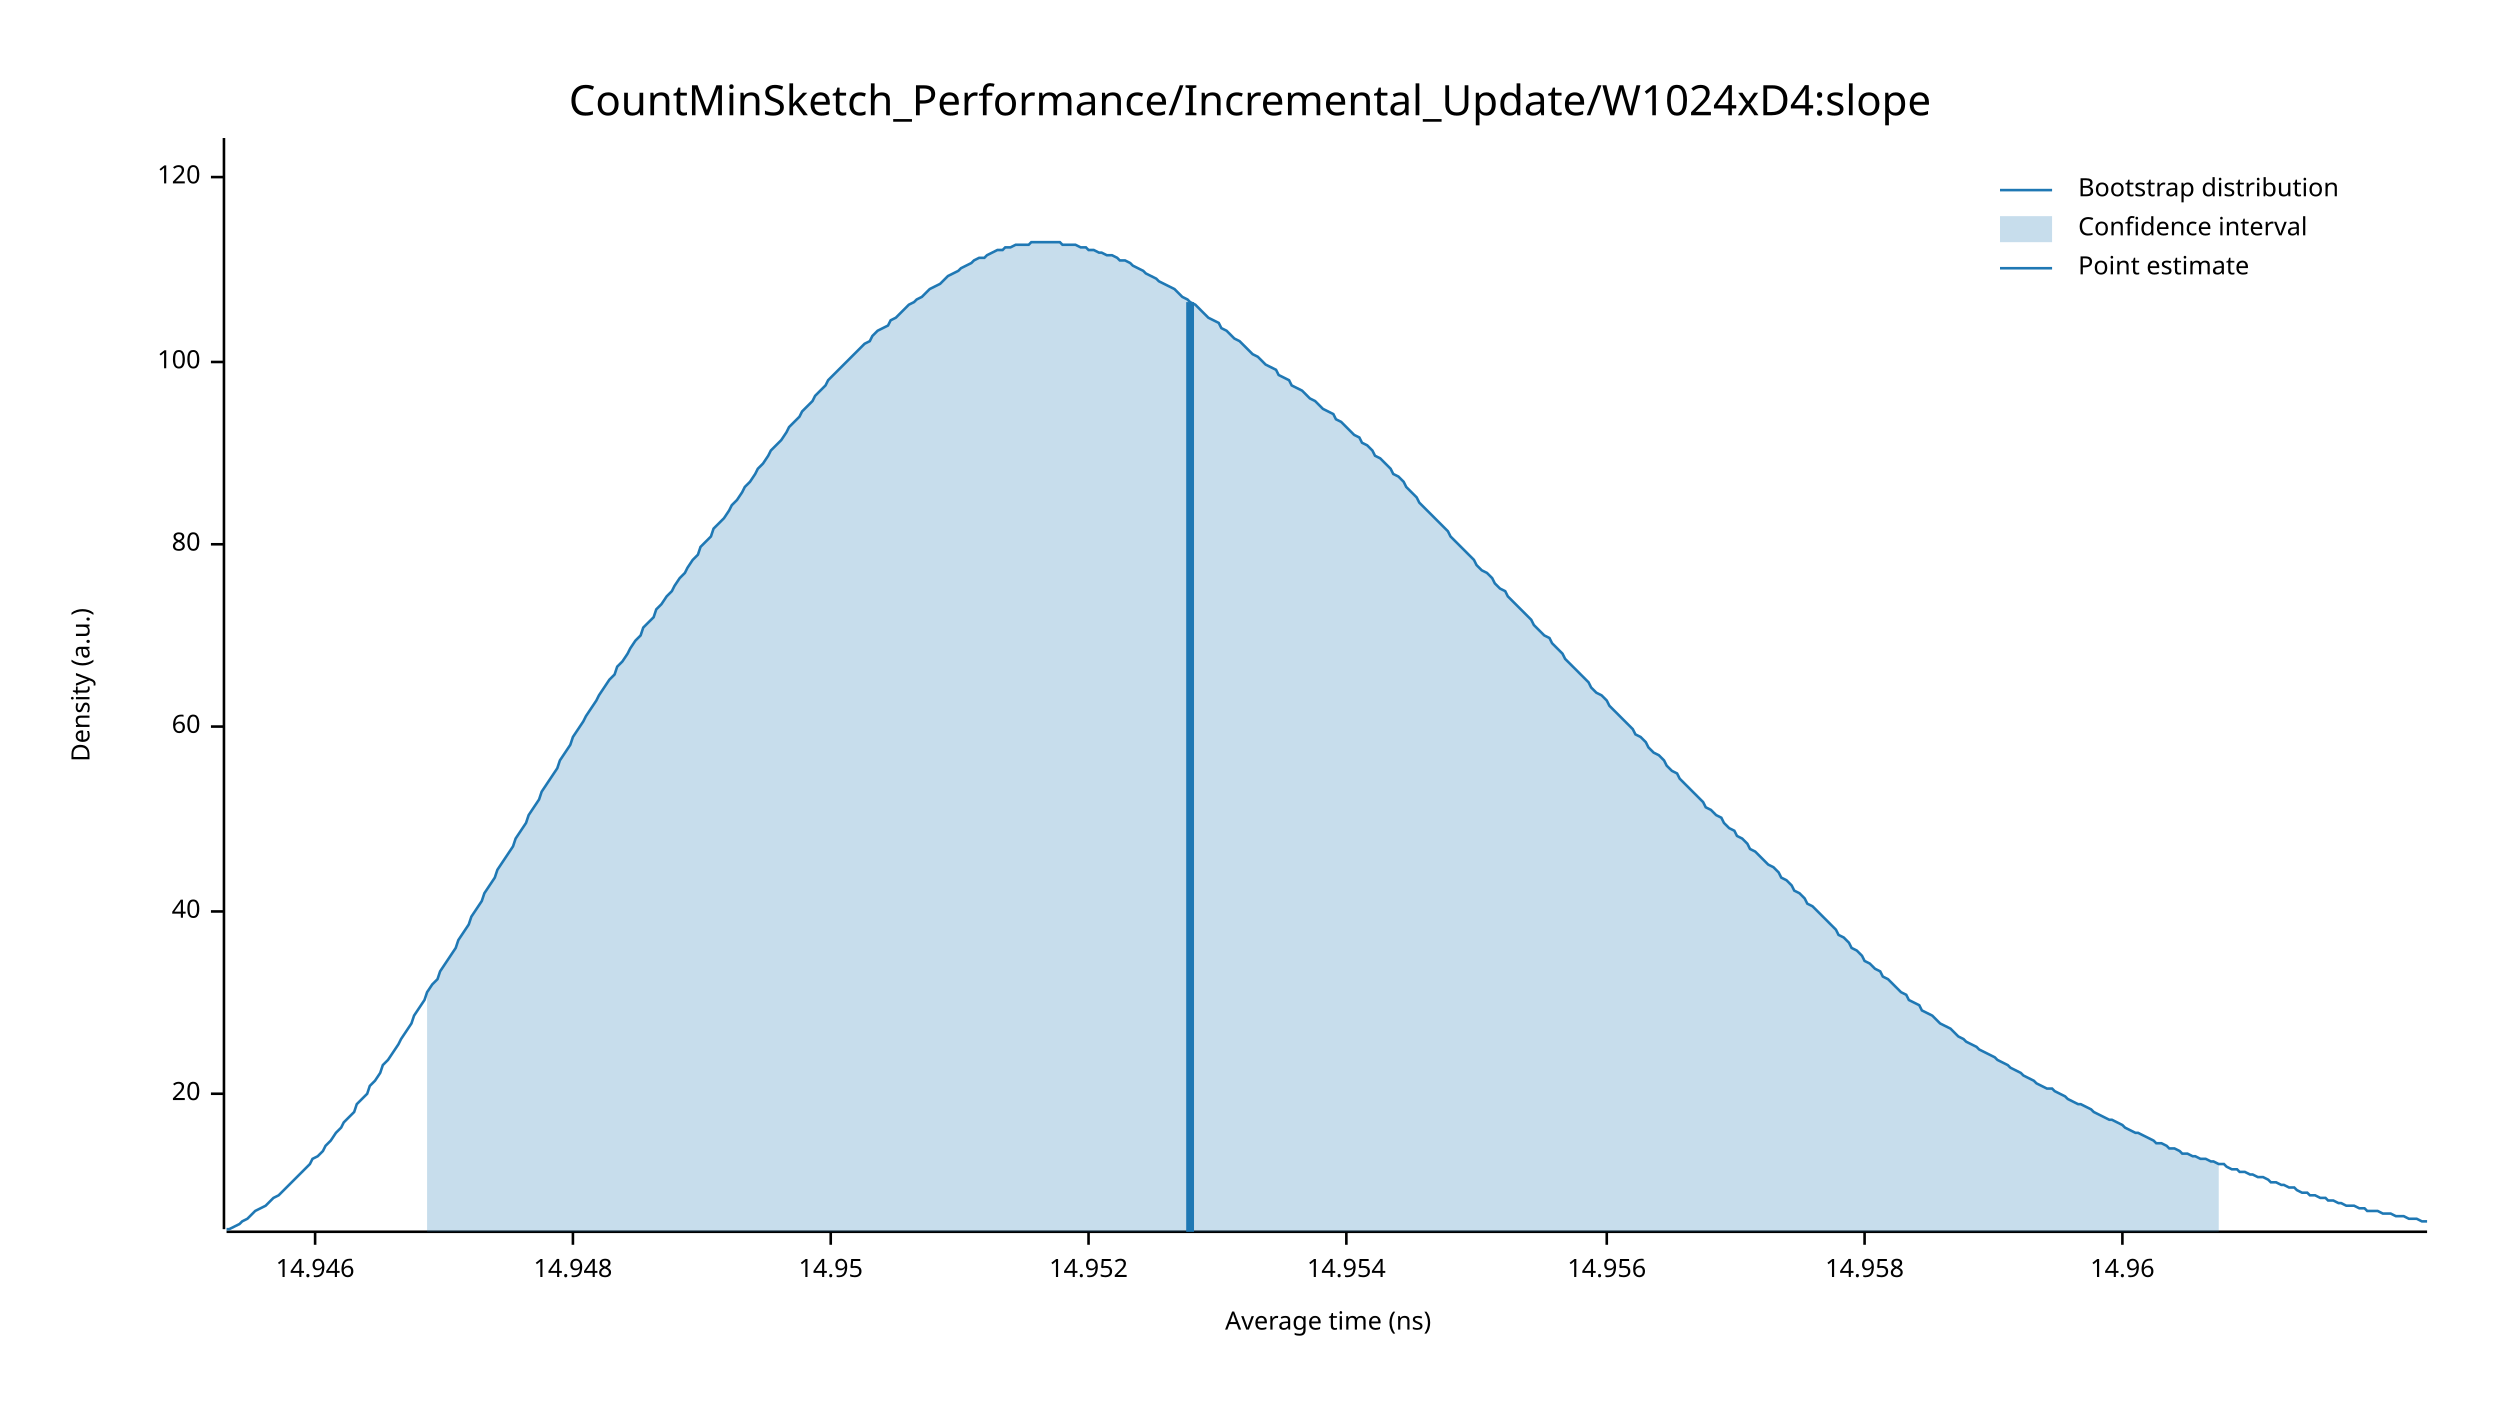
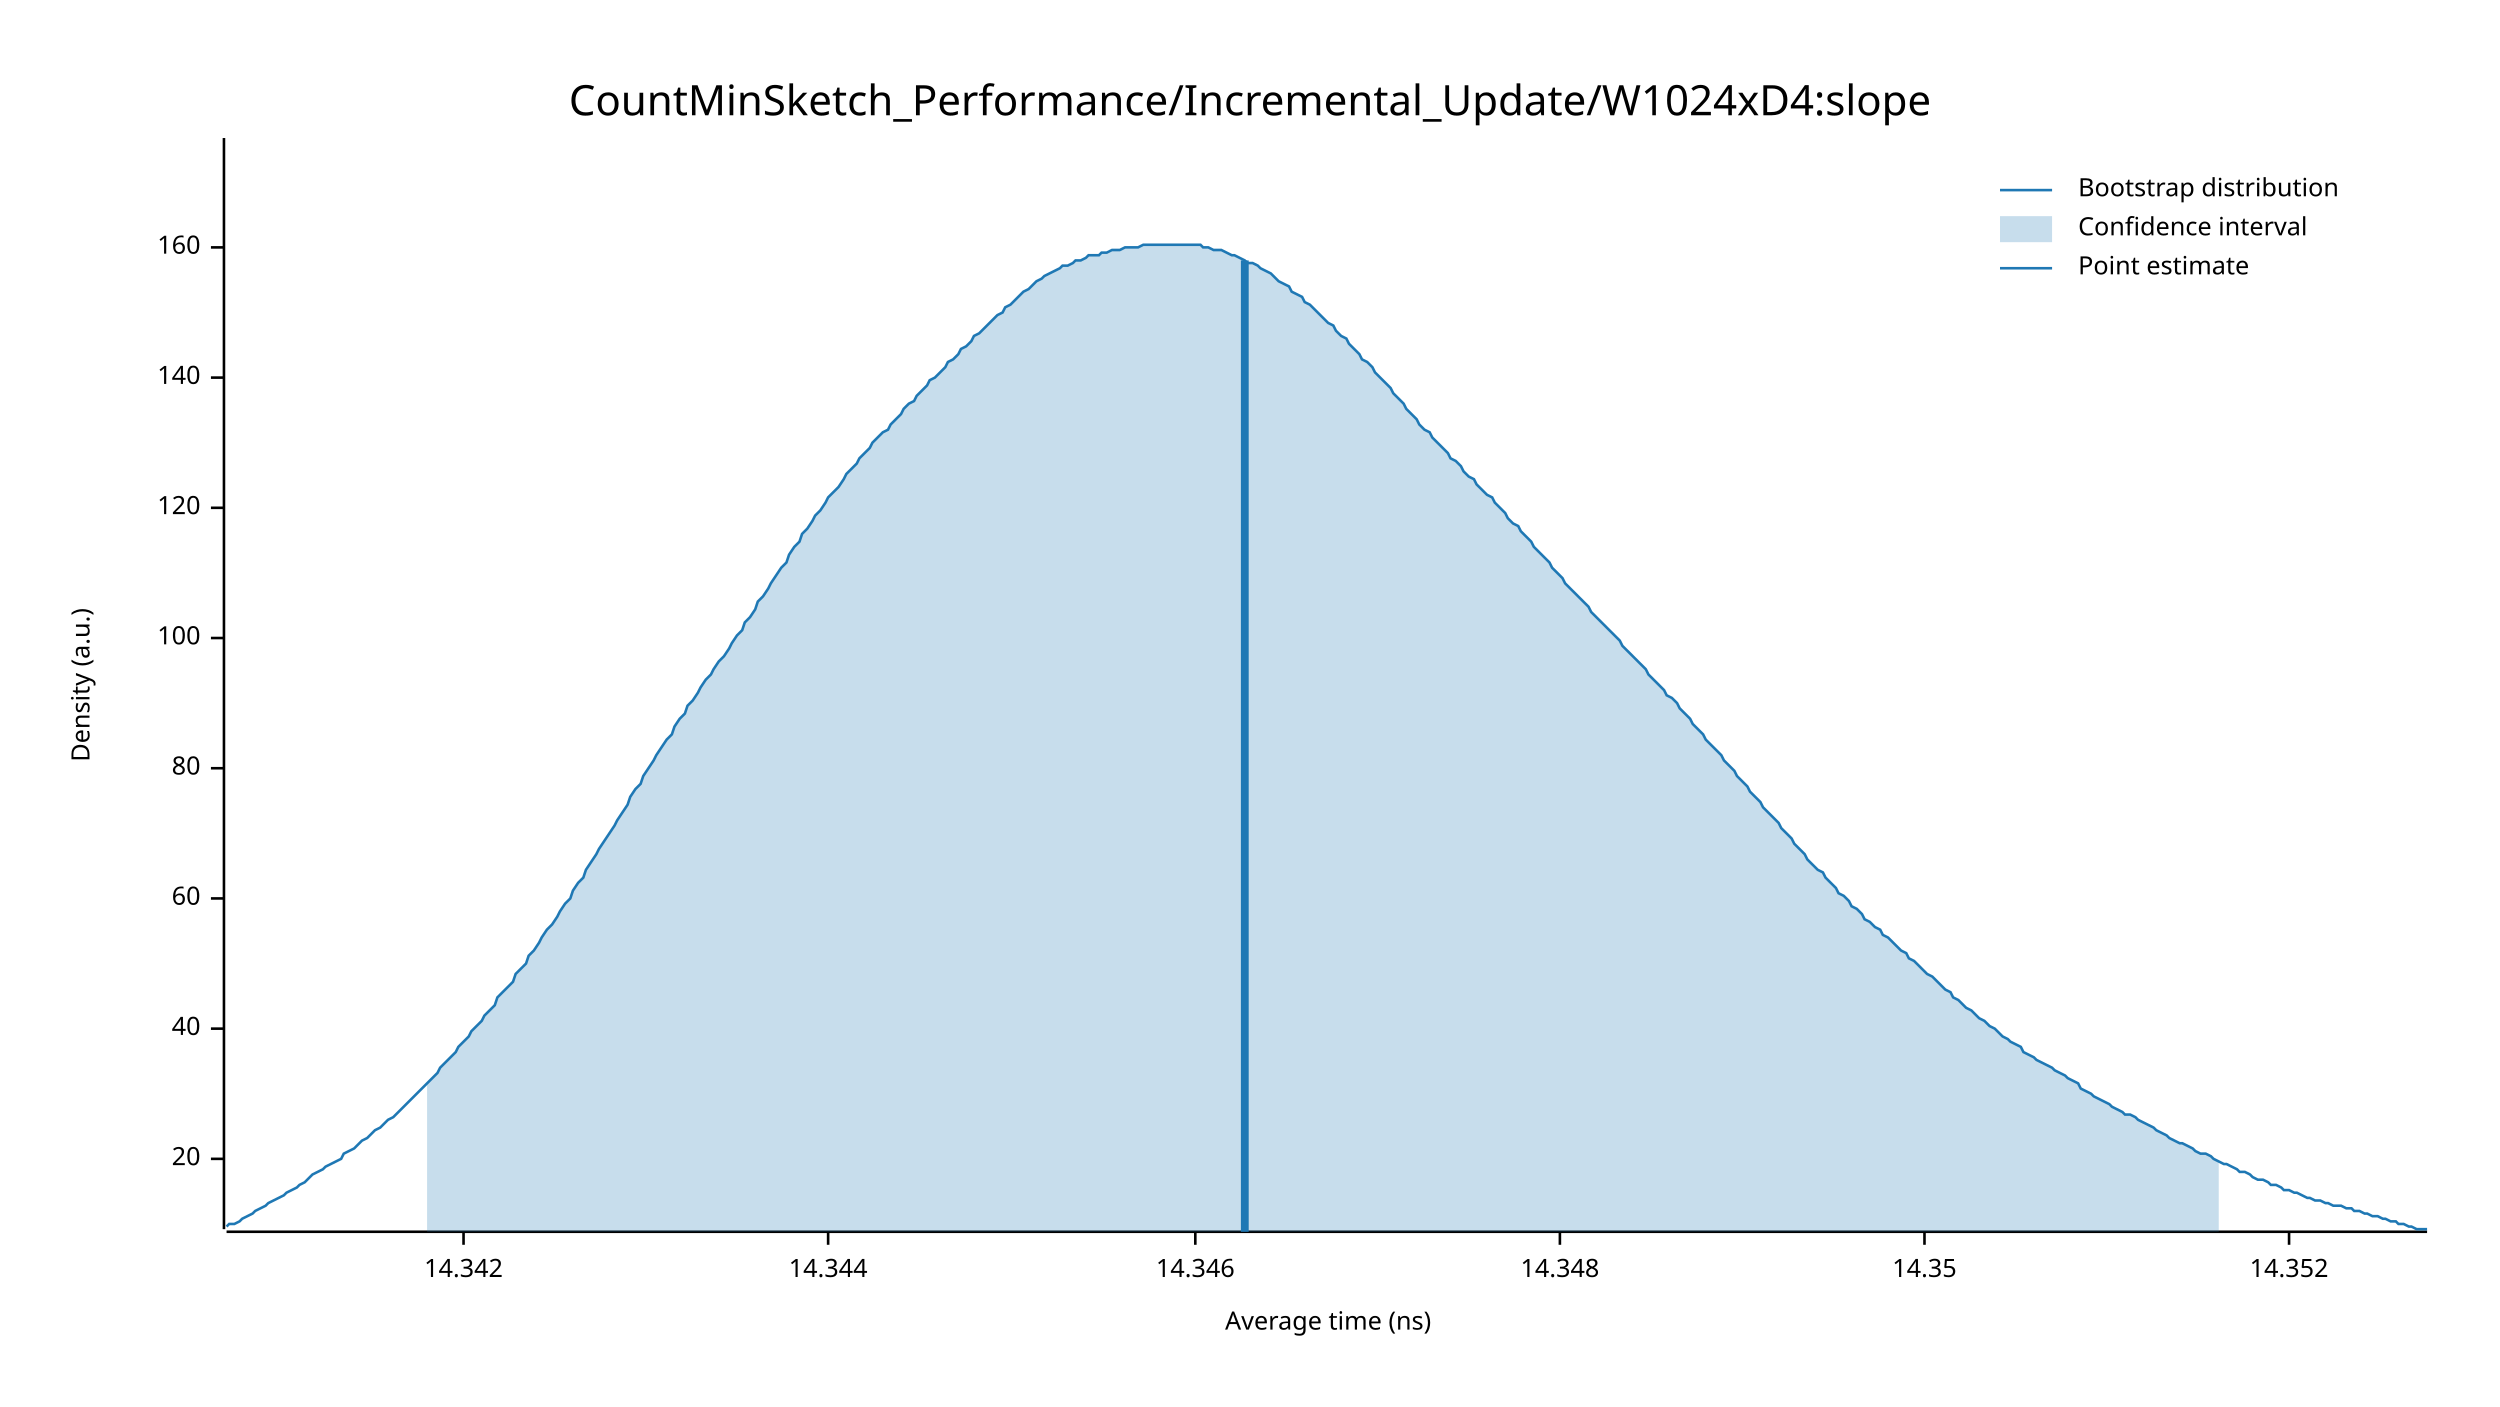
<svg xmlns="http://www.w3.org/2000/svg" width="960" height="540" viewBox="0 0 960 540">
  <text x="480" y="32" dy="0.76em" text-anchor="middle" font-family="sans-serif" font-size="16.129" opacity="1" fill="#000000">
CountMinSketch_Performance/Incremental_Update/W1024xD4:slope
</text>
  <text x="27" y="263" dy="0.76em" text-anchor="middle" font-family="sans-serif" font-size="9.677" opacity="1" fill="#000000" transform="rotate(270, 27, 263)">
Density (a.u.)
</text>
  <text x="510" y="513" dy="-0.5ex" text-anchor="middle" font-family="sans-serif" font-size="9.677" opacity="1" fill="#000000">
Average time (ns)
</text>
  <polyline fill="none" opacity="1" stroke="#000000" stroke-width="1" points="86,53 86,472 " />
-   <text x="77" y="420" dy="0.5ex" text-anchor="end" font-family="sans-serif" font-size="9.677" opacity="1" fill="#000000">
+   <text x="77" y="445" dy="0.5ex" text-anchor="end" font-family="sans-serif" font-size="9.677" opacity="1" fill="#000000">
20
</text>
-   <polyline fill="none" opacity="1" stroke="#000000" stroke-width="1" points="81,420 86,420 " />
-   <text x="77" y="350" dy="0.5ex" text-anchor="end" font-family="sans-serif" font-size="9.677" opacity="1" fill="#000000">
+   <polyline fill="none" opacity="1" stroke="#000000" stroke-width="1" points="81,445 86,445 " />
+   <text x="77" y="395" dy="0.5ex" text-anchor="end" font-family="sans-serif" font-size="9.677" opacity="1" fill="#000000">
40
</text>
-   <polyline fill="none" opacity="1" stroke="#000000" stroke-width="1" points="81,350 86,350 " />
-   <text x="77" y="279" dy="0.5ex" text-anchor="end" font-family="sans-serif" font-size="9.677" opacity="1" fill="#000000">
+   <polyline fill="none" opacity="1" stroke="#000000" stroke-width="1" points="81,395 86,395 " />
+   <text x="77" y="345" dy="0.5ex" text-anchor="end" font-family="sans-serif" font-size="9.677" opacity="1" fill="#000000">
60
</text>
-   <polyline fill="none" opacity="1" stroke="#000000" stroke-width="1" points="81,279 86,279 " />
-   <text x="77" y="209" dy="0.5ex" text-anchor="end" font-family="sans-serif" font-size="9.677" opacity="1" fill="#000000">
+   <polyline fill="none" opacity="1" stroke="#000000" stroke-width="1" points="81,345 86,345 " />
+   <text x="77" y="295" dy="0.5ex" text-anchor="end" font-family="sans-serif" font-size="9.677" opacity="1" fill="#000000">
80
</text>
-   <polyline fill="none" opacity="1" stroke="#000000" stroke-width="1" points="81,209 86,209 " />
-   <text x="77" y="139" dy="0.5ex" text-anchor="end" font-family="sans-serif" font-size="9.677" opacity="1" fill="#000000">
+   <polyline fill="none" opacity="1" stroke="#000000" stroke-width="1" points="81,295 86,295 " />
+   <text x="77" y="245" dy="0.5ex" text-anchor="end" font-family="sans-serif" font-size="9.677" opacity="1" fill="#000000">
100
</text>
-   <polyline fill="none" opacity="1" stroke="#000000" stroke-width="1" points="81,139 86,139 " />
-   <text x="77" y="68" dy="0.5ex" text-anchor="end" font-family="sans-serif" font-size="9.677" opacity="1" fill="#000000">
+   <polyline fill="none" opacity="1" stroke="#000000" stroke-width="1" points="81,245 86,245 " />
+   <text x="77" y="195" dy="0.5ex" text-anchor="end" font-family="sans-serif" font-size="9.677" opacity="1" fill="#000000">
120
</text>
-   <polyline fill="none" opacity="1" stroke="#000000" stroke-width="1" points="81,68 86,68 " />
+   <polyline fill="none" opacity="1" stroke="#000000" stroke-width="1" points="81,195 86,195 " />
+   <text x="77" y="145" dy="0.5ex" text-anchor="end" font-family="sans-serif" font-size="9.677" opacity="1" fill="#000000">
+ 140
+ </text>
+   <polyline fill="none" opacity="1" stroke="#000000" stroke-width="1" points="81,145 86,145 " />
+   <text x="77" y="95" dy="0.5ex" text-anchor="end" font-family="sans-serif" font-size="9.677" opacity="1" fill="#000000">
+ 160
+ </text>
+   <polyline fill="none" opacity="1" stroke="#000000" stroke-width="1" points="81,95 86,95 " />
  <polyline fill="none" opacity="1" stroke="#000000" stroke-width="1" points="87,473 932,473 " />
-   <text x="121" y="483" dy="0.76em" text-anchor="middle" font-family="sans-serif" font-size="9.677" opacity="1" fill="#000000">
- 14.946
+   <text x="178" y="483" dy="0.76em" text-anchor="middle" font-family="sans-serif" font-size="9.677" opacity="1" fill="#000000">
+ 14.342
</text>
-   <polyline fill="none" opacity="1" stroke="#000000" stroke-width="1" points="121,473 121,478 " />
-   <text x="220" y="483" dy="0.76em" text-anchor="middle" font-family="sans-serif" font-size="9.677" opacity="1" fill="#000000">
- 14.948
+   <polyline fill="none" opacity="1" stroke="#000000" stroke-width="1" points="178,473 178,478 " />
+   <text x="318" y="483" dy="0.76em" text-anchor="middle" font-family="sans-serif" font-size="9.677" opacity="1" fill="#000000">
+ 14.344
</text>
-   <polyline fill="none" opacity="1" stroke="#000000" stroke-width="1" points="220,473 220,478 " />
-   <text x="319" y="483" dy="0.76em" text-anchor="middle" font-family="sans-serif" font-size="9.677" opacity="1" fill="#000000">
- 14.95
+   <polyline fill="none" opacity="1" stroke="#000000" stroke-width="1" points="318,473 318,478 " />
+   <text x="459" y="483" dy="0.76em" text-anchor="middle" font-family="sans-serif" font-size="9.677" opacity="1" fill="#000000">
+ 14.346
</text>
-   <polyline fill="none" opacity="1" stroke="#000000" stroke-width="1" points="319,473 319,478 " />
-   <text x="418" y="483" dy="0.76em" text-anchor="middle" font-family="sans-serif" font-size="9.677" opacity="1" fill="#000000">
- 14.952
+   <polyline fill="none" opacity="1" stroke="#000000" stroke-width="1" points="459,473 459,478 " />
+   <text x="599" y="483" dy="0.76em" text-anchor="middle" font-family="sans-serif" font-size="9.677" opacity="1" fill="#000000">
+ 14.348
</text>
-   <polyline fill="none" opacity="1" stroke="#000000" stroke-width="1" points="418,473 418,478 " />
-   <text x="517" y="483" dy="0.76em" text-anchor="middle" font-family="sans-serif" font-size="9.677" opacity="1" fill="#000000">
- 14.954
+   <polyline fill="none" opacity="1" stroke="#000000" stroke-width="1" points="599,473 599,478 " />
+   <text x="739" y="483" dy="0.76em" text-anchor="middle" font-family="sans-serif" font-size="9.677" opacity="1" fill="#000000">
+ 14.35
</text>
-   <polyline fill="none" opacity="1" stroke="#000000" stroke-width="1" points="517,473 517,478 " />
-   <text x="617" y="483" dy="0.76em" text-anchor="middle" font-family="sans-serif" font-size="9.677" opacity="1" fill="#000000">
- 14.956
+   <polyline fill="none" opacity="1" stroke="#000000" stroke-width="1" points="739,473 739,478 " />
+   <text x="879" y="483" dy="0.76em" text-anchor="middle" font-family="sans-serif" font-size="9.677" opacity="1" fill="#000000">
+ 14.352
</text>
-   <polyline fill="none" opacity="1" stroke="#000000" stroke-width="1" points="617,473 617,478 " />
-   <text x="716" y="483" dy="0.76em" text-anchor="middle" font-family="sans-serif" font-size="9.677" opacity="1" fill="#000000">
- 14.958
- </text>
-   <polyline fill="none" opacity="1" stroke="#000000" stroke-width="1" points="716,473 716,478 " />
-   <text x="815" y="483" dy="0.76em" text-anchor="middle" font-family="sans-serif" font-size="9.677" opacity="1" fill="#000000">
- 14.96
- </text>
-   <polyline fill="none" opacity="1" stroke="#000000" stroke-width="1" points="815,473 815,478 " />
-   <polyline fill="none" opacity="1" stroke="#1F78B4" stroke-width="1" points="87,472 88,472 90,471 92,470 93,469 95,468 97,466 98,465 100,464 102,463 103,462 105,460 107,459 109,457 110,456 112,454 114,452 115,451 117,449 119,447 120,445 122,444 124,442 125,440 127,438 129,435 131,433 132,431 134,429 136,427 137,424 139,422 141,420 142,417 144,415 146,412 147,409 149,407 151,404 153,401 154,399 156,396 158,393 159,390 161,387 163,384 164,381 166,378 168,376 169,373 171,370 173,367 175,364 176,361 178,358 180,355 181,352 183,349 185,346 186,343 188,340 190,337 191,334 193,331 195,328 197,325 198,322 200,319 202,316 203,313 205,310 207,307 208,304 210,301 212,298 214,295 215,292 217,289 219,286 220,283 222,280 224,277 225,275 227,272 229,269 230,267 232,264 234,261 236,259 237,256 239,254 241,251 242,249 244,246 246,244 247,241 249,239 251,237 252,234 254,232 256,229 258,227 259,225 261,222 263,220 264,218 266,215 268,213 269,210 271,208 273,206 274,203 276,201 278,199 280,196 281,194 283,192 285,189 286,187 288,185 290,182 291,180 293,178 295,175 296,173 298,171 300,169 302,166 303,164 305,162 307,160 308,158 310,156 312,154 313,152 315,150 317,148 318,146 320,144 322,142 324,140 325,139 327,137 329,135 330,134 332,132 334,131 335,129 337,127 339,126 341,125 342,123 344,122 346,120 347,119 349,117 351,116 352,115 354,114 356,112 357,111 359,110 361,109 363,107 364,106 366,105 368,104 369,103 371,102 373,101 374,100 376,99 378,99 379,98 381,97 383,96 385,96 386,95 388,95 390,94 391,94 393,94 395,94 396,93 398,93 400,93 401,93 403,93 405,93 407,93 408,94 410,94 412,94 413,94 415,95 417,95 418,96 420,96 422,97 423,97 425,98 427,98 429,99 430,100 432,100 434,101 435,102 437,103 439,104 440,105 442,106 444,107 445,108 447,109 449,110 451,111 452,112 454,114 456,115 457,116 459,117 461,119 462,120 464,122 466,123 468,124 469,126 471,127 473,129 474,130 476,131 478,133 479,134 481,136 483,137 484,138 486,140 488,141 490,142 491,144 493,145 495,146 496,148 498,149 500,150 501,151 503,153 505,154 506,155 508,157 510,158 512,159 513,161 515,162 517,164 518,165 520,167 522,168 523,170 525,171 527,173 528,175 530,176 532,178 534,180 535,182 537,183 539,185 540,187 542,189 544,191 545,193 547,195 549,197 550,198 552,200 554,202 556,204 557,206 559,208 561,210 562,211 564,213 566,215 567,217 569,219 571,220 573,222 574,224 576,226 578,227 579,229 581,231 583,233 584,234 586,236 588,238 589,240 591,242 593,244 595,245 596,247 598,249 600,251 601,253 603,255 605,257 606,258 608,260 610,262 611,264 613,266 615,267 617,269 618,271 620,273 622,275 623,276 625,278 627,280 628,282 630,283 632,285 633,287 635,289 637,290 639,292 640,294 642,296 644,297 645,299 647,301 649,303 650,304 652,306 654,308 655,310 657,311 659,313 661,314 662,316 664,318 666,319 667,321 669,322 671,324 672,326 674,327 676,329 677,330 679,332 681,333 683,335 684,337 686,338 688,340 689,342 691,343 693,345 694,347 696,348 698,350 700,352 701,353 703,355 705,357 706,359 708,360 710,362 711,364 713,365 715,367 716,369 718,370 720,372 722,373 723,375 725,376 727,378 728,379 730,381 732,382 733,384 735,385 737,386 738,388 740,389 742,390 744,392 745,393 747,394 749,395 750,396 752,398 754,399 755,400 757,401 759,402 760,403 762,404 764,405 766,406 767,407 769,408 771,409 772,410 774,411 776,412 777,413 779,414 781,415 782,416 784,417 786,418 788,418 789,419 791,420 793,421 794,422 796,423 798,424 799,424 801,425 803,426 804,427 806,428 808,429 810,430 811,430 813,431 815,432 816,433 818,434 820,435 821,435 823,436 825,437 827,438 828,439 830,439 832,440 833,441 835,441 837,442 838,443 840,443 842,444 843,444 845,445 847,445 849,446 850,446 852,447 854,447 855,448 857,449 859,449 860,450 862,450 864,451 865,451 867,452 869,452 871,453 872,454 874,454 876,455 877,455 879,456 881,456 882,457 884,458 886,458 887,459 889,459 891,460 893,460 894,461 896,461 898,462 899,462 901,463 903,463 904,463 906,464 908,464 909,465 911,465 913,465 915,466 916,466 918,466 920,467 921,467 923,467 925,468 926,468 928,468 930,469 932,469 " />
-   <polygon opacity="0.25" fill="#1F78B4" points="164,381 166,378 168,376 169,373 171,370 173,367 175,364 176,361 178,358 180,355 181,352 183,349 185,346 186,343 188,340 190,337 191,334 193,331 195,328 197,325 198,322 200,319 202,316 203,313 205,310 207,307 208,304 210,301 212,298 214,295 215,292 217,289 219,286 220,283 222,280 224,277 225,275 227,272 229,269 230,267 232,264 234,261 236,259 237,256 239,254 241,251 242,249 244,246 246,244 247,241 249,239 251,237 252,234 254,232 256,229 258,227 259,225 261,222 263,220 264,218 266,215 268,213 269,210 271,208 273,206 274,203 276,201 278,199 280,196 281,194 283,192 285,189 286,187 288,185 290,182 291,180 293,178 295,175 296,173 298,171 300,169 302,166 303,164 305,162 307,160 308,158 310,156 312,154 313,152 315,150 317,148 318,146 320,144 322,142 324,140 325,139 327,137 329,135 330,134 332,132 334,131 335,129 337,127 339,126 341,125 342,123 344,122 346,120 347,119 349,117 351,116 352,115 354,114 356,112 357,111 359,110 361,109 363,107 364,106 366,105 368,104 369,103 371,102 373,101 374,100 376,99 378,99 379,98 381,97 383,96 385,96 386,95 388,95 390,94 391,94 393,94 395,94 396,93 398,93 400,93 401,93 403,93 405,93 407,93 408,94 410,94 412,94 413,94 415,95 417,95 418,96 420,96 422,97 423,97 425,98 427,98 429,99 430,100 432,100 434,101 435,102 437,103 439,104 440,105 442,106 444,107 445,108 447,109 449,110 451,111 452,112 454,114 456,115 457,116 459,117 461,119 462,120 464,122 466,123 468,124 469,126 471,127 473,129 474,130 476,131 478,133 479,134 481,136 483,137 484,138 486,140 488,141 490,142 491,144 493,145 495,146 496,148 498,149 500,150 501,151 503,153 505,154 506,155 508,157 510,158 512,159 513,161 515,162 517,164 518,165 520,167 522,168 523,170 525,171 527,173 528,175 530,176 532,178 534,180 535,182 537,183 539,185 540,187 542,189 544,191 545,193 547,195 549,197 550,198 552,200 554,202 556,204 557,206 559,208 561,210 562,211 564,213 566,215 567,217 569,219 571,220 573,222 574,224 576,226 578,227 579,229 581,231 583,233 584,234 586,236 588,238 589,240 591,242 593,244 595,245 596,247 598,249 600,251 601,253 603,255 605,257 606,258 608,260 610,262 611,264 613,266 615,267 617,269 618,271 620,273 622,275 623,276 625,278 627,280 628,282 630,283 632,285 633,287 635,289 637,290 639,292 640,294 642,296 644,297 645,299 647,301 649,303 650,304 652,306 654,308 655,310 657,311 659,313 661,314 662,316 664,318 666,319 667,321 669,322 671,324 672,326 674,327 676,329 677,330 679,332 681,333 683,335 684,337 686,338 688,340 689,342 691,343 693,345 694,347 696,348 698,350 700,352 701,353 703,355 705,357 706,359 708,360 710,362 711,364 713,365 715,367 716,369 718,370 720,372 722,373 723,375 725,376 727,378 728,379 730,381 732,382 733,384 735,385 737,386 738,388 740,389 742,390 744,392 745,393 747,394 749,395 750,396 752,398 754,399 755,400 757,401 759,402 760,403 762,404 764,405 766,406 767,407 769,408 771,409 772,410 774,411 776,412 777,413 779,414 781,415 782,416 784,417 786,418 788,418 789,419 791,420 793,421 794,422 796,423 798,424 799,424 801,425 803,426 804,427 806,428 808,429 810,430 811,430 813,431 815,432 816,433 818,434 820,435 821,435 823,436 825,437 827,438 828,439 830,439 832,440 833,441 835,441 837,442 838,443 840,443 842,444 843,444 845,445 847,445 849,446 850,446 852,447 852,473 164,473 " />
-   <polyline fill="none" opacity="1" stroke="#1F78B4" stroke-width="3" points="457,473 457,116 " />
+   <polyline fill="none" opacity="1" stroke="#000000" stroke-width="1" points="879,473 879,478 " />
+   <polyline fill="none" opacity="1" stroke="#1F78B4" stroke-width="1" points="87,471 88,470 90,470 92,469 93,468 95,467 97,466 98,465 100,464 102,463 103,462 105,461 107,460 109,459 110,458 112,457 114,456 115,455 117,454 119,452 120,451 122,450 124,449 125,448 127,447 129,446 131,445 132,443 134,442 136,441 137,440 139,438 141,437 142,436 144,434 146,433 147,432 149,430 151,429 153,427 154,426 156,424 158,422 159,421 161,419 163,417 164,416 166,414 168,412 169,410 171,408 173,406 175,404 176,402 178,400 180,398 181,396 183,394 185,392 186,390 188,388 190,386 191,383 193,381 195,379 197,377 198,374 200,372 202,370 203,367 205,365 207,362 208,360 210,357 212,355 214,352 215,350 217,347 219,345 220,342 222,339 224,337 225,334 227,331 229,328 230,326 232,323 234,320 236,317 237,315 239,312 241,309 242,306 244,303 246,301 247,298 249,295 251,292 252,290 254,287 256,284 258,282 259,279 261,276 263,274 264,271 266,269 268,266 269,264 271,261 273,259 274,257 276,254 278,252 280,249 281,247 283,244 285,242 286,239 288,237 290,234 291,231 293,229 295,226 296,224 298,221 300,218 302,216 303,213 305,210 307,208 308,205 310,203 312,200 313,198 315,196 317,193 318,191 320,189 322,187 324,184 325,182 327,180 329,178 330,176 332,174 334,172 335,170 337,168 339,166 341,165 342,163 344,161 346,159 347,157 349,155 351,154 352,152 354,150 356,148 357,146 359,145 361,143 363,141 364,139 366,138 368,136 369,134 371,133 373,131 374,129 376,128 378,126 379,125 381,123 383,121 385,120 386,118 388,117 390,115 391,114 393,112 395,111 396,110 398,108 400,107 401,106 403,105 405,104 407,103 408,102 410,102 412,101 413,100 415,100 417,99 418,98 420,98 422,98 423,97 425,97 427,96 429,96 430,96 432,95 434,95 435,95 437,95 439,94 440,94 442,94 444,94 445,94 447,94 449,94 451,94 452,94 454,94 456,94 457,94 459,94 461,94 462,95 464,95 466,96 468,96 469,96 471,97 473,98 474,98 476,99 478,100 479,101 481,101 483,102 484,103 486,104 488,105 490,107 491,108 493,109 495,110 496,112 498,113 500,114 501,116 503,117 505,119 506,120 508,122 510,124 512,125 513,127 515,129 517,130 518,132 520,134 522,136 523,138 525,139 527,141 528,143 530,145 532,147 534,149 535,151 537,153 539,155 540,157 542,159 544,161 545,163 547,165 549,166 550,168 552,170 554,172 556,174 557,176 559,177 561,179 562,181 564,183 566,184 567,186 569,188 571,190 573,191 574,193 576,195 578,197 579,199 581,201 583,202 584,204 586,206 588,208 589,210 591,212 593,214 595,216 596,218 598,220 600,222 601,224 603,226 605,228 606,229 608,231 610,233 611,235 613,237 615,239 617,241 618,242 620,244 622,246 623,248 625,250 627,252 628,253 630,255 632,257 633,259 635,261 637,263 639,265 640,267 642,268 644,270 645,272 647,274 649,276 650,278 652,280 654,282 655,284 657,286 659,288 661,290 662,292 664,294 666,296 667,298 669,300 671,302 672,304 674,306 676,308 677,310 679,312 681,314 683,316 684,318 686,320 688,322 689,324 691,326 693,328 694,330 696,332 698,334 700,335 701,337 703,339 705,341 706,343 708,344 710,346 711,348 713,349 715,351 716,353 718,354 720,356 722,357 723,359 725,360 727,362 728,363 730,365 732,366 733,368 735,369 737,371 738,372 740,374 742,375 744,377 745,378 747,380 749,381 750,383 752,384 754,386 755,387 757,388 759,390 760,391 762,392 764,394 766,395 767,396 769,398 771,399 772,400 774,401 776,402 777,404 779,405 781,406 782,407 784,408 786,409 788,410 789,411 791,412 793,413 794,414 796,415 798,416 799,418 801,419 803,420 804,421 806,422 808,423 810,424 811,425 813,426 815,427 816,428 818,428 820,429 821,430 823,431 825,432 827,433 828,434 830,435 832,436 833,437 835,438 837,439 838,439 840,440 842,441 843,442 845,443 847,443 849,444 850,445 852,446 854,447 855,447 857,448 859,449 860,450 862,450 864,451 865,452 867,453 869,453 871,454 872,455 874,455 876,456 877,457 879,457 881,458 882,458 884,459 886,460 887,460 889,461 891,461 893,462 894,462 896,463 898,463 899,463 901,464 903,464 904,465 906,465 908,466 909,466 911,467 913,467 915,468 916,468 918,469 920,469 921,470 923,470 925,471 926,471 928,472 930,472 932,472 " />
+   <polygon opacity="0.25" fill="#1F78B4" points="164,416 166,414 168,412 169,410 171,408 173,406 175,404 176,402 178,400 180,398 181,396 183,394 185,392 186,390 188,388 190,386 191,383 193,381 195,379 197,377 198,374 200,372 202,370 203,367 205,365 207,362 208,360 210,357 212,355 214,352 215,350 217,347 219,345 220,342 222,339 224,337 225,334 227,331 229,328 230,326 232,323 234,320 236,317 237,315 239,312 241,309 242,306 244,303 246,301 247,298 249,295 251,292 252,290 254,287 256,284 258,282 259,279 261,276 263,274 264,271 266,269 268,266 269,264 271,261 273,259 274,257 276,254 278,252 280,249 281,247 283,244 285,242 286,239 288,237 290,234 291,231 293,229 295,226 296,224 298,221 300,218 302,216 303,213 305,210 307,208 308,205 310,203 312,200 313,198 315,196 317,193 318,191 320,189 322,187 324,184 325,182 327,180 329,178 330,176 332,174 334,172 335,170 337,168 339,166 341,165 342,163 344,161 346,159 347,157 349,155 351,154 352,152 354,150 356,148 357,146 359,145 361,143 363,141 364,139 366,138 368,136 369,134 371,133 373,131 374,129 376,128 378,126 379,125 381,123 383,121 385,120 386,118 388,117 390,115 391,114 393,112 395,111 396,110 398,108 400,107 401,106 403,105 405,104 407,103 408,102 410,102 412,101 413,100 415,100 417,99 418,98 420,98 422,98 423,97 425,97 427,96 429,96 430,96 432,95 434,95 435,95 437,95 439,94 440,94 442,94 444,94 445,94 447,94 449,94 451,94 452,94 454,94 456,94 457,94 459,94 461,94 462,95 464,95 466,96 468,96 469,96 471,97 473,98 474,98 476,99 478,100 479,101 481,101 483,102 484,103 486,104 488,105 490,107 491,108 493,109 495,110 496,112 498,113 500,114 501,116 503,117 505,119 506,120 508,122 510,124 512,125 513,127 515,129 517,130 518,132 520,134 522,136 523,138 525,139 527,141 528,143 530,145 532,147 534,149 535,151 537,153 539,155 540,157 542,159 544,161 545,163 547,165 549,166 550,168 552,170 554,172 556,174 557,176 559,177 561,179 562,181 564,183 566,184 567,186 569,188 571,190 573,191 574,193 576,195 578,197 579,199 581,201 583,202 584,204 586,206 588,208 589,210 591,212 593,214 595,216 596,218 598,220 600,222 601,224 603,226 605,228 606,229 608,231 610,233 611,235 613,237 615,239 617,241 618,242 620,244 622,246 623,248 625,250 627,252 628,253 630,255 632,257 633,259 635,261 637,263 639,265 640,267 642,268 644,270 645,272 647,274 649,276 650,278 652,280 654,282 655,284 657,286 659,288 661,290 662,292 664,294 666,296 667,298 669,300 671,302 672,304 674,306 676,308 677,310 679,312 681,314 683,316 684,318 686,320 688,322 689,324 691,326 693,328 694,330 696,332 698,334 700,335 701,337 703,339 705,341 706,343 708,344 710,346 711,348 713,349 715,351 716,353 718,354 720,356 722,357 723,359 725,360 727,362 728,363 730,365 732,366 733,368 735,369 737,371 738,372 740,374 742,375 744,377 745,378 747,380 749,381 750,383 752,384 754,386 755,387 757,388 759,390 760,391 762,392 764,394 766,395 767,396 769,398 771,399 772,400 774,401 776,402 777,404 779,405 781,406 782,407 784,408 786,409 788,410 789,411 791,412 793,413 794,414 796,415 798,416 799,418 801,419 803,420 804,421 806,422 808,423 810,424 811,425 813,426 815,427 816,428 818,428 820,429 821,430 823,431 825,432 827,433 828,434 830,435 832,436 833,437 835,438 837,439 838,439 840,440 842,441 843,442 845,443 847,443 849,444 850,445 852,446 852,473 164,473 " />
+   <polyline fill="none" opacity="1" stroke="#1F78B4" stroke-width="3" points="478,473 478,100 " />
  <text x="798" y="68" dy="0.76em" text-anchor="start" font-family="sans-serif" font-size="9.677" opacity="1" fill="#000000">
Bootstrap distribution
</text>
  <text x="798" y="83" dy="0.76em" text-anchor="start" font-family="sans-serif" font-size="9.677" opacity="1" fill="#000000">
Confidence interval
</text>
  <text x="798" y="98" dy="0.76em" text-anchor="start" font-family="sans-serif" font-size="9.677" opacity="1" fill="#000000">
Point estimate
</text>
  <polyline fill="none" opacity="1" stroke="#1F78B4" stroke-width="1" points="768,73 788,73 " />
  <rect x="768" y="83" width="20" height="10" opacity="0.25" fill="#1F78B4" stroke="none" />
  <polyline fill="none" opacity="1" stroke="#1F78B4" stroke-width="1" points="768,103 788,103 " />
</svg>
